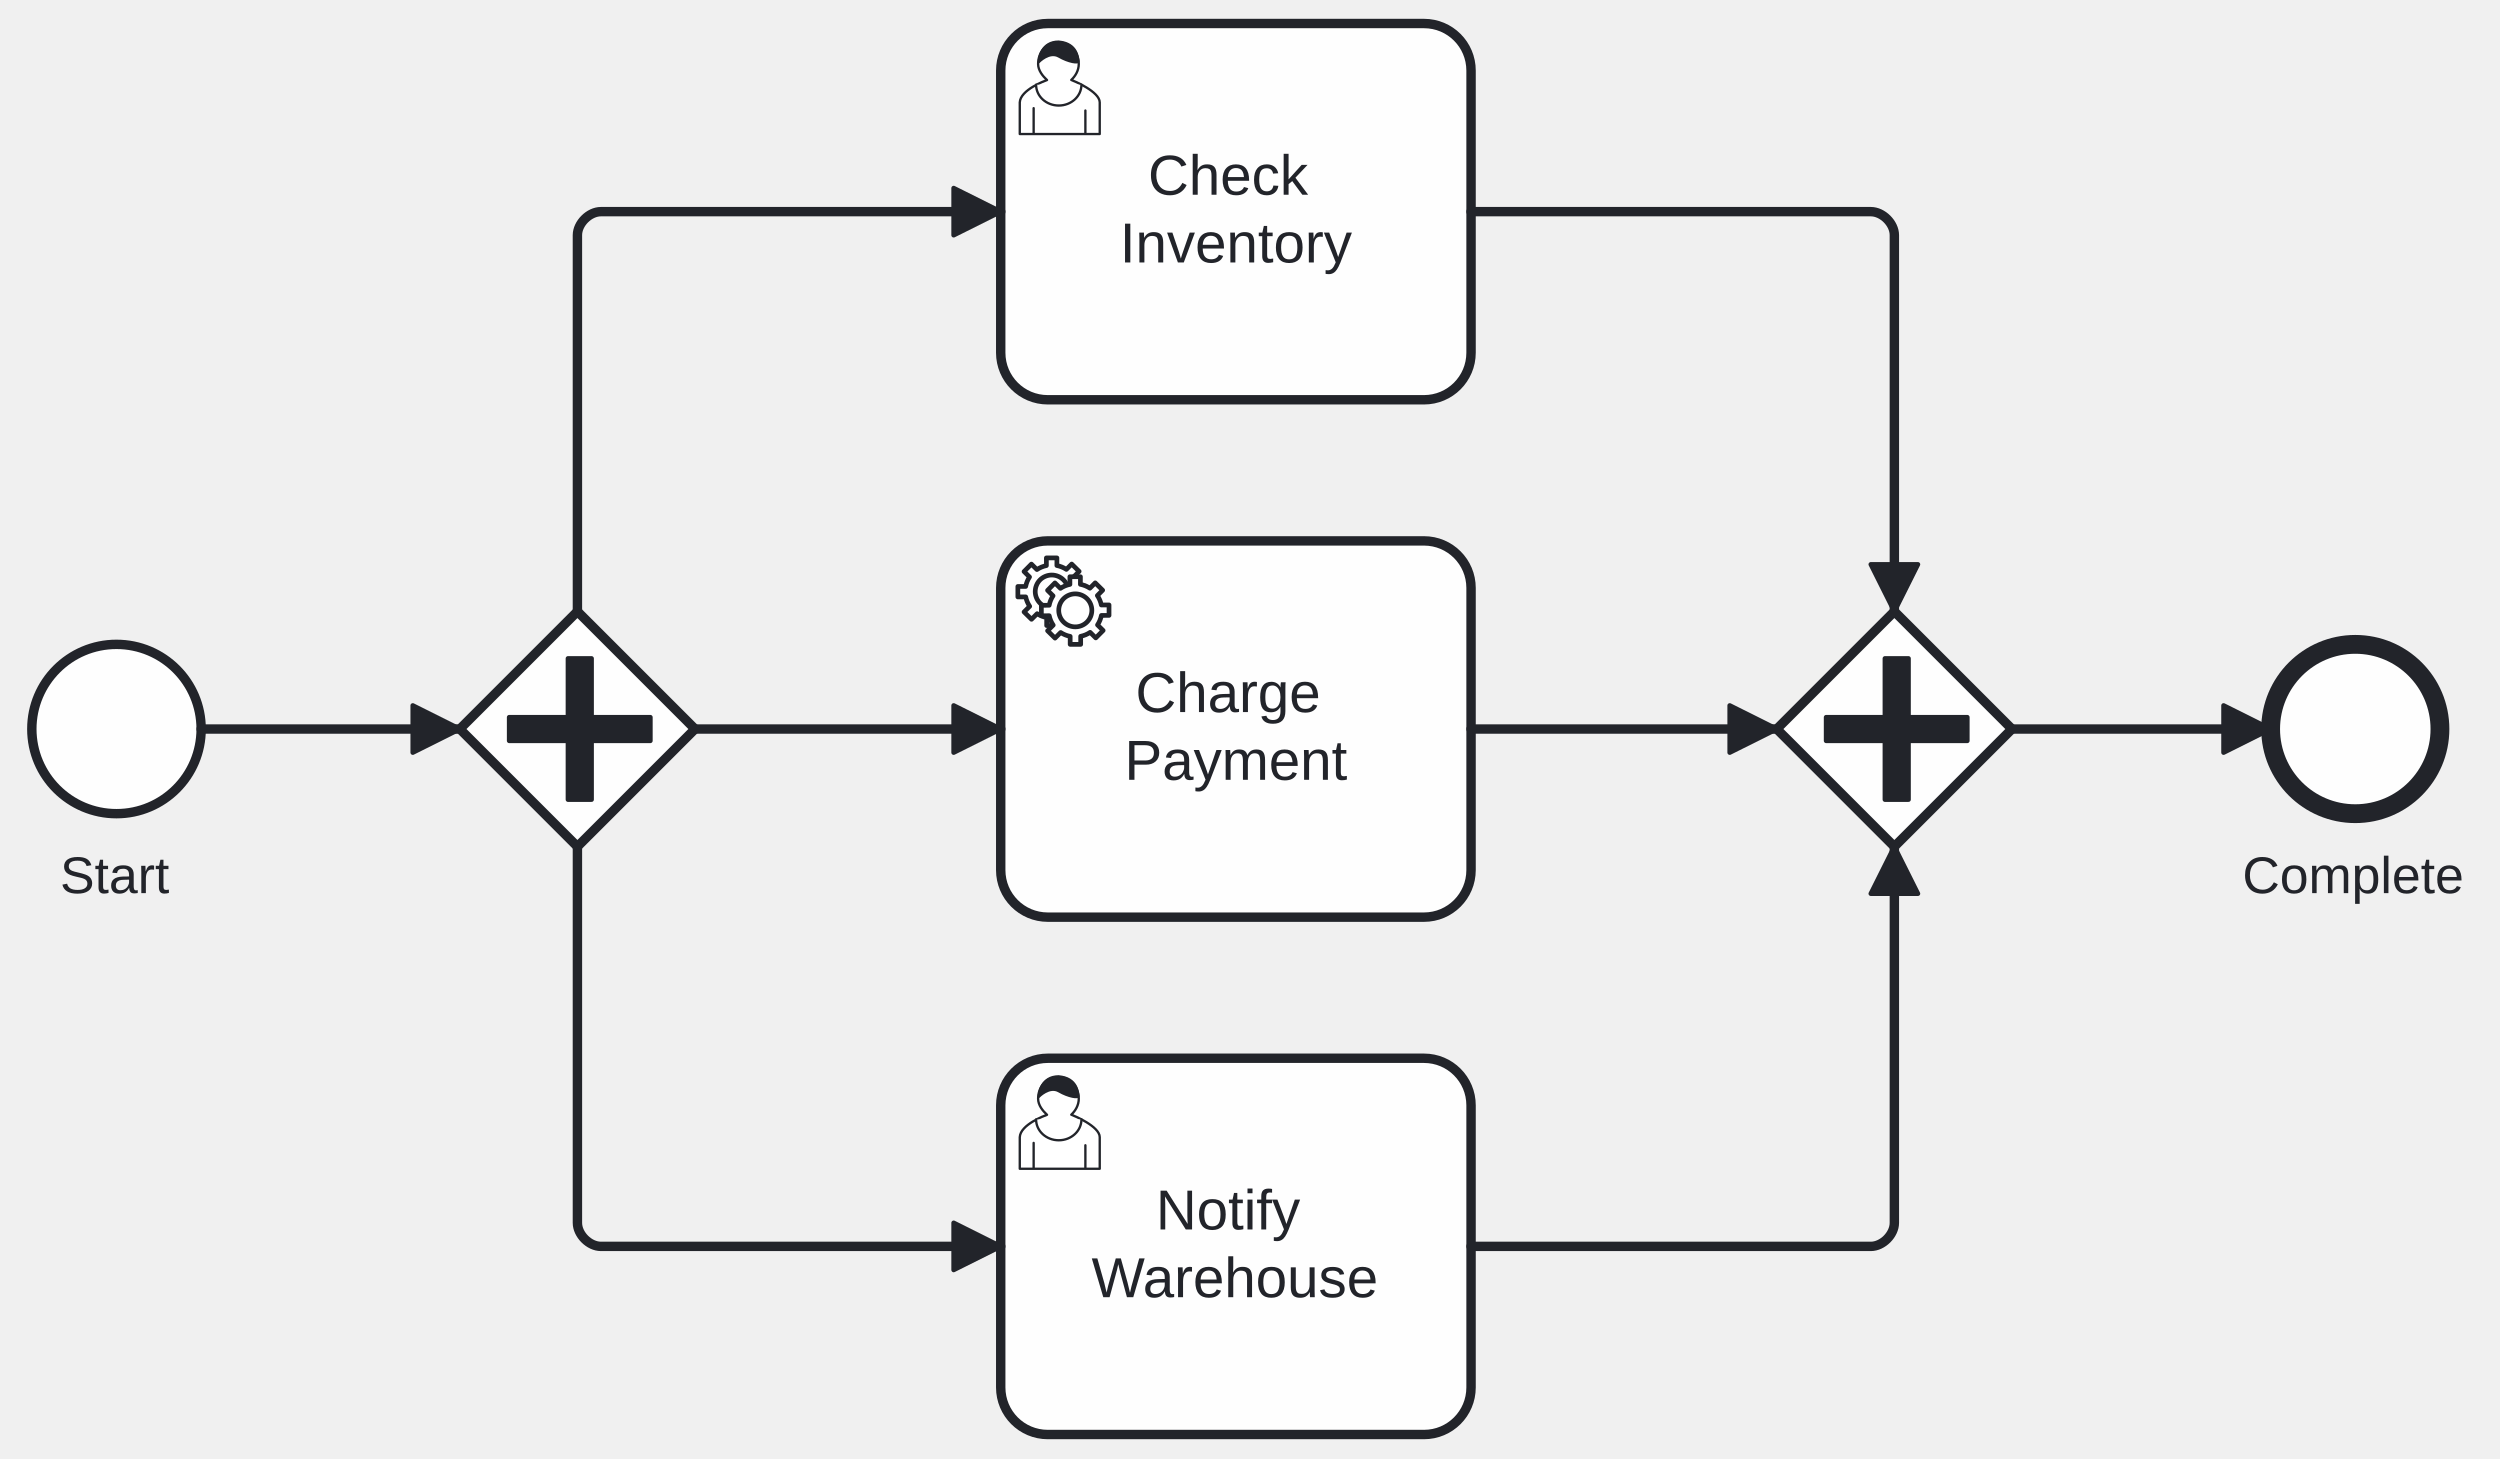
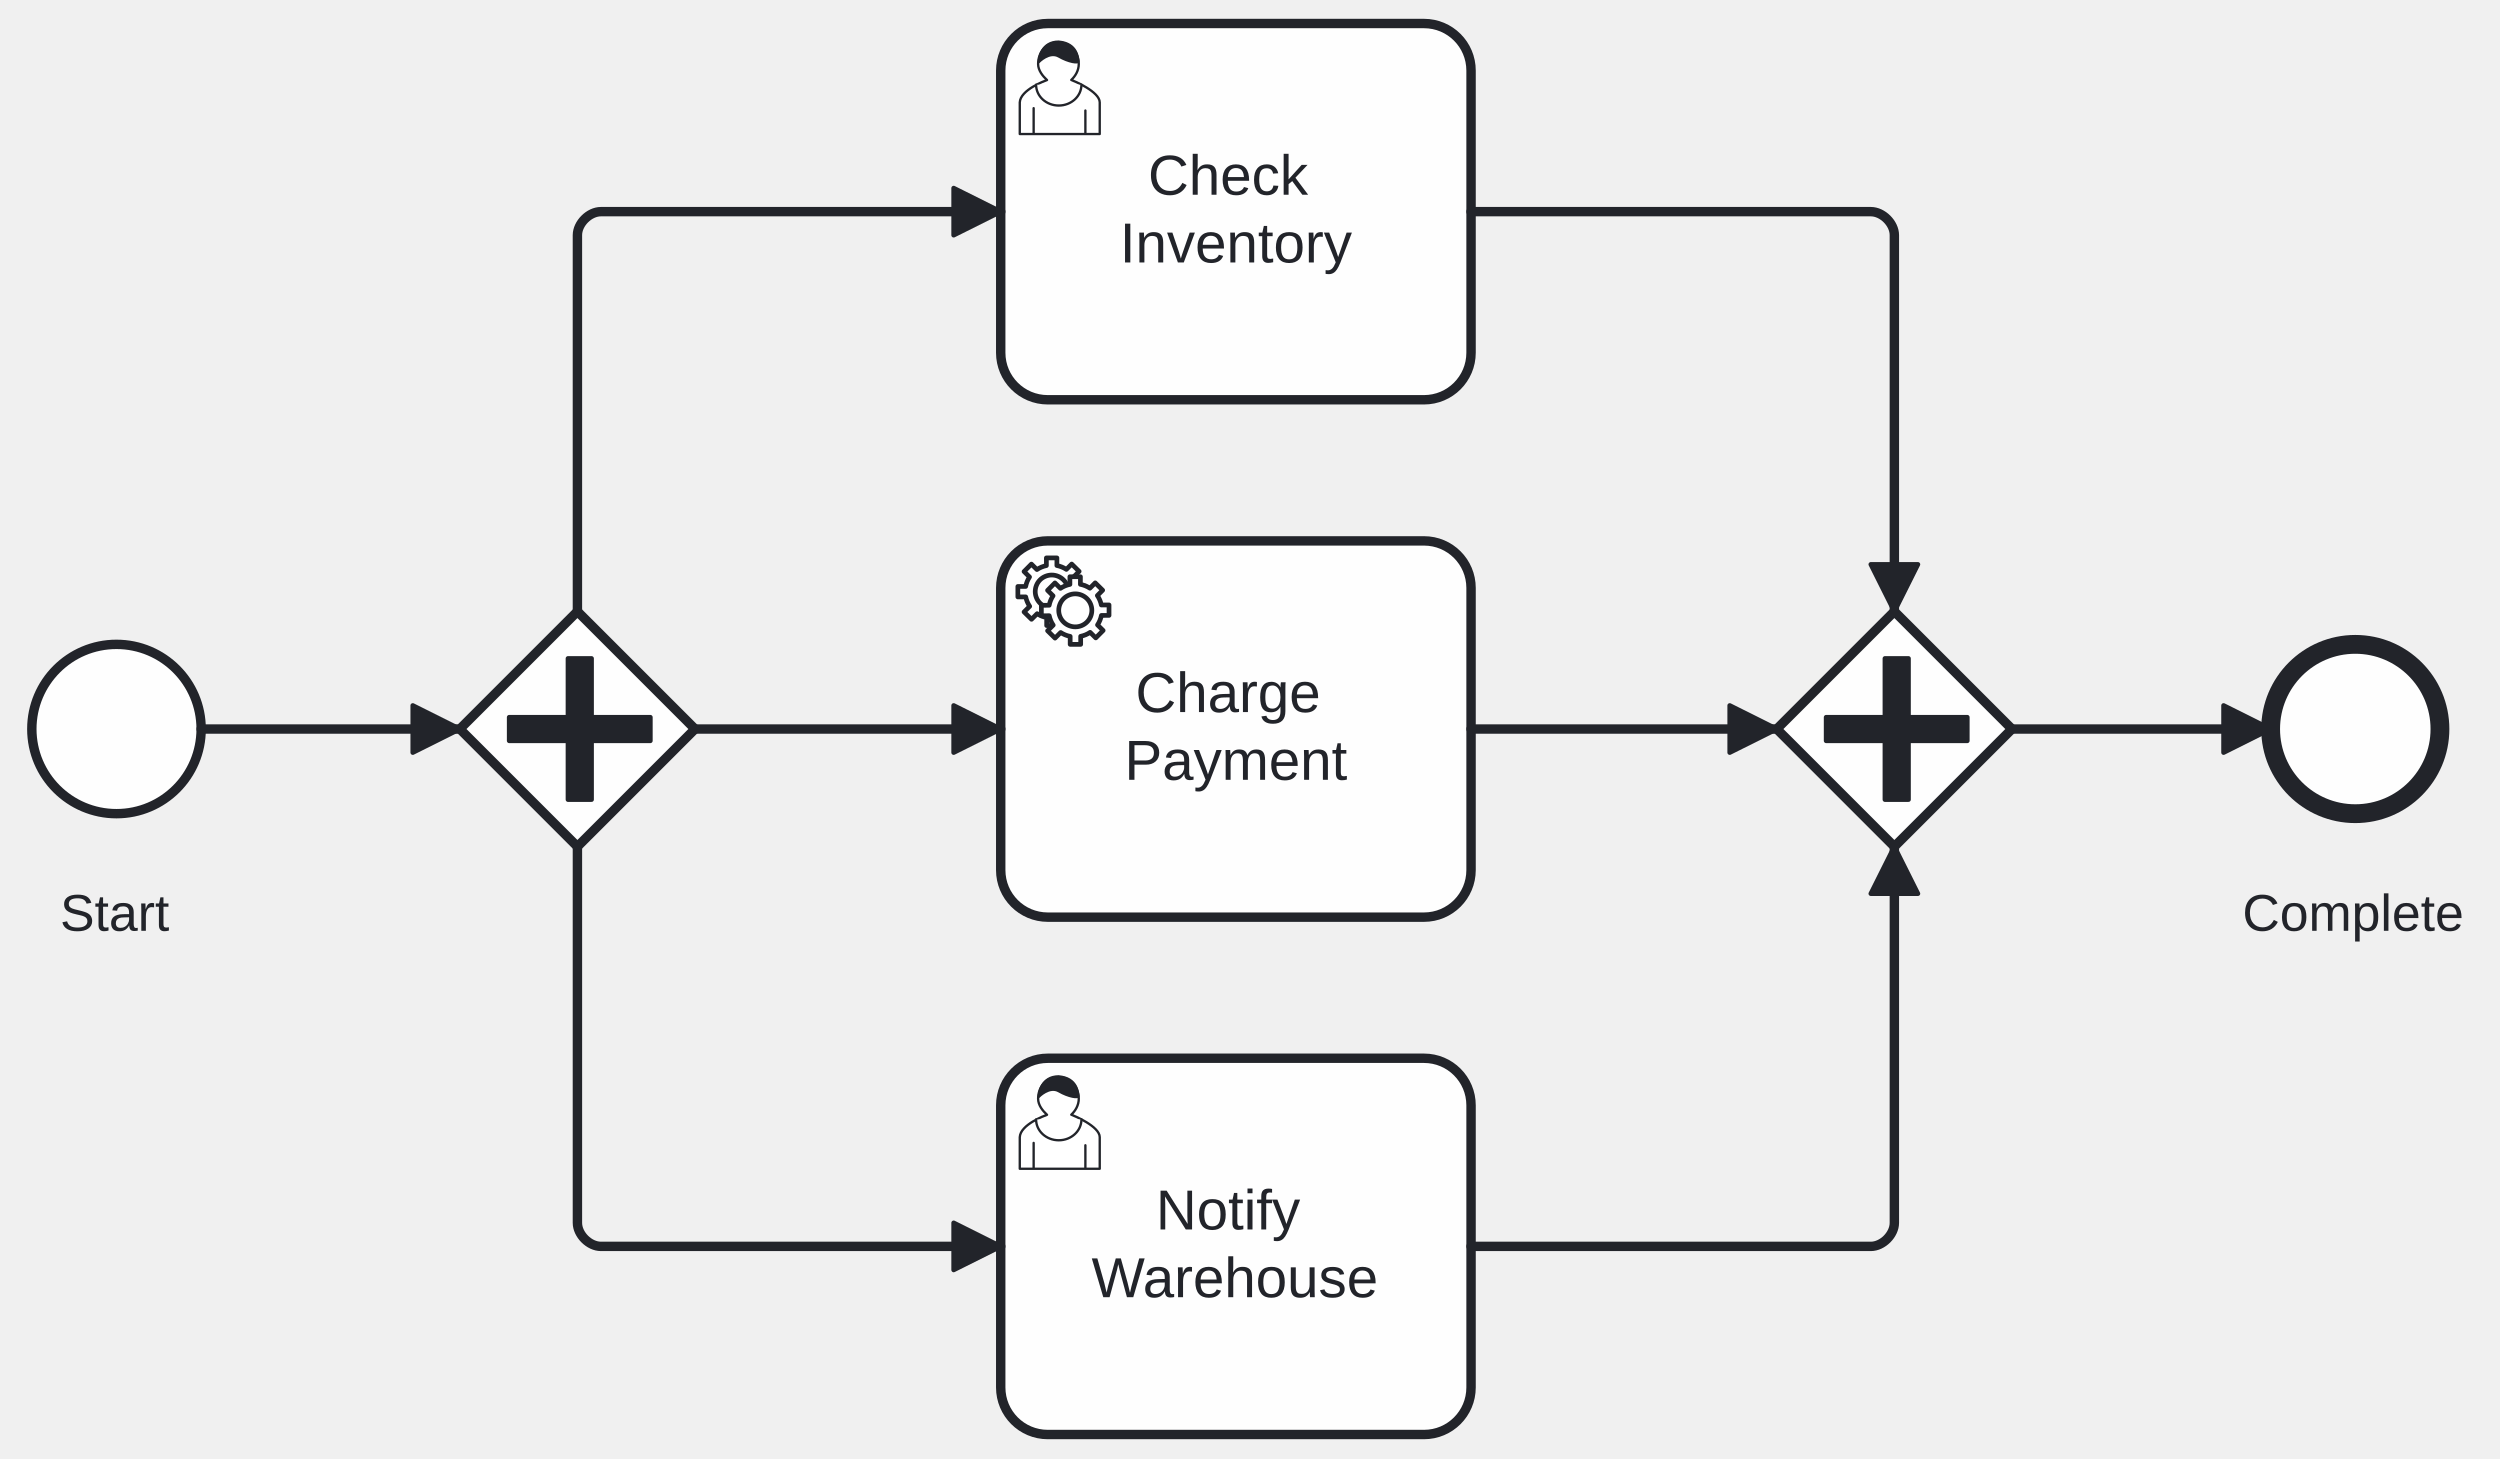
<svg xmlns="http://www.w3.org/2000/svg" width="715" height="417" viewBox="187 107 528 310" version="1.1">
  <g class="djs-group">
    <g class="djs-element djs-shape" data-element-id="Event_1tfz1g5" style="display: block;" transform="translate(192, 244)">
      <g class="djs-visual">
        <circle cx="18" cy="18" r="18" style="stroke-linecap: round; stroke-linejoin: round; stroke: hsl(225, 10%, 15%); stroke-width: 2px; fill: white; fill-opacity: 0.95;" />
      </g>
      <rect style="fill: none; stroke-opacity: 0; stroke: white; stroke-width: 15px;" class="djs-hit djs-hit-all" x="0" y="0" width="36" height="36" />
      <circle cx="18" cy="18" r="23" style="fill: none;" class="djs-outline" />
    </g>
  </g>
  <g class="djs-group">
    <g class="djs-element djs-shape" data-element-id="Event_183di0m" style="display: block;" transform="translate(668, 244)">
      <g class="djs-visual">
        <circle cx="18" cy="18" r="18" style="stroke-linecap: round; stroke-linejoin: round; stroke: hsl(225, 10%, 15%); stroke-width: 4px; fill: white; fill-opacity: 0.95;" />
      </g>
      <rect style="fill: none; stroke-opacity: 0; stroke: white; stroke-width: 15px;" class="djs-hit djs-hit-all" x="0" y="0" width="36" height="36" />
      <circle cx="18" cy="18" r="24" style="fill: none;" class="djs-outline" />
    </g>
  </g>
  <g class="djs-group">
    <g class="djs-element djs-shape" data-element-id="Activity_0gqc9jk" style="display: block;" transform="translate(398, 222)">
      <g class="djs-visual">
        <rect x="0" y="0" width="100" height="80" rx="10" ry="10" style="stroke-linecap: round; stroke-linejoin: round; stroke: hsl(225, 10%, 15%); stroke-width: 2px; fill: white; fill-opacity: 0.95;" />
        <text style="font-family: Arial, sans-serif; font-size: 12px; font-weight: normal; fill: hsl(225, 10%, 15%);" lineHeight="1.2" class="djs-label">
          <tspan x="28.658" y="36.4">Charge </tspan>
          <tspan x="26.324" y="50.8">Payment</tspan>
        </text>
        <circle cx="5" cy="5" r="5" style="stroke-linecap: round; stroke-linejoin: round; stroke: none; stroke-width: 2px; fill: white;" transform="translate(6, 6)" />
        <path style="fill: white; stroke-linecap: round; stroke-linejoin: round; stroke: hsl(225, 10%, 15%); stroke-width: 1px;" d="m 12,18 v -1.713 c 0.352,-0.07 0.704,-0.178 1.048,-0.321 0.344,-0.145 0.666,-0.321 0.966,-0.521 l 1.194,1.18 1.567,-1.577 -1.195,-1.18 c 0.403,-0.614 0.683,-1.299 0.825,-2.018 l 1.622,-0.01 v -2.22 l -1.637,0.01 c -0.073,-0.352 -0.178,-0.7 -0.324,-1.044 -0.145,-0.344 -0.321,-0.664 -0.523,-0.962 l 1.131,-1.136 -1.583,-1.563 -1.13,1.136 c -0.614,-0.401 -1.303,-0.681 -2.023,-0.822 l 0.009,-1.619 h -2.241 l 0.004,1.631 c -0.354,0.074 -0.705,0.18 -1.05,0.324 -0.344,0.144 -0.665,0.321 -0.964,0.52 l -1.17,-1.158 -1.567,1.579 1.168,1.157 c -0.403,0.613 -0.683,1.298 -0.825,2.017 l -1.659,0.003 v 2.222 l 1.672,-0.006 c 0.073,0.351 0.18,0.702 0.324,1.045 0.145,0.344 0.321,0.664 0.523,0.961 l -1.199,1.197 1.584,1.56 1.196,-1.193 c 0.614,0.403 1.303,0.682 2.023,0.823 l 7.19e-4,1.699 h 2.227 z m 0.221,-3.996 c -1.789,0.75 -3.858,-0.093 -4.61,-1.874 -0.752,-1.783 0.091,-3.846 1.88,-4.596 1.788,-0.749 3.857,0.093 4.609,1.874 0.752,1.782 -0.091,3.846 -1.88,4.596 z" />
        <circle cx="5" cy="5" r="5" style="stroke-linecap: round; stroke-linejoin: round; stroke: none; stroke-width: 2px; fill: white;" transform="translate(11, 10)" />
        <path style="fill: white; stroke-linecap: round; stroke-linejoin: round; stroke: hsl(225, 10%, 15%); stroke-width: 1px;" d="m 17,22 v -1.713 c 0.352,-0.07 0.704,-0.178 1.048,-0.321 0.344,-0.145 0.666,-0.321 0.966,-0.521 l 1.194,1.18 1.567,-1.577 -1.195,-1.18 c 0.403,-0.614 0.683,-1.299 0.825,-2.018 l 1.622,-0.01 v -2.22 l -1.637,0.01 c -0.073,-0.352 -0.178,-0.7 -0.324,-1.044 -0.145,-0.344 -0.321,-0.664 -0.523,-0.962 l 1.131,-1.136 -1.583,-1.563 -1.13,1.136 c -0.614,-0.401 -1.303,-0.681 -2.023,-0.822 l 0.009,-1.619 h -2.241 l 0.004,1.631 c -0.354,0.074 -0.705,0.18 -1.05,0.324 -0.344,0.144 -0.665,0.321 -0.964,0.52 l -1.17,-1.158 -1.567,1.579 1.168,1.157 c -0.403,0.613 -0.683,1.298 -0.825,2.017 l -1.659,0.003 v 2.222 l 1.672,-0.006 c 0.073,0.351 0.18,0.702 0.324,1.045 0.145,0.344 0.321,0.664 0.523,0.961 l -1.199,1.197 1.584,1.56 1.196,-1.193 c 0.614,0.403 1.303,0.682 2.023,0.823 l 7.19e-4,1.699 h 2.227 z m 0.221,-3.996 c -1.789,0.75 -3.858,-0.093 -4.61,-1.874 -0.752,-1.783 0.091,-3.846 1.88,-4.596 1.788,-0.749 3.857,0.093 4.609,1.874 0.752,1.782 -0.091,3.846 -1.88,4.596 z" />
      </g>
      <rect style="fill: none; stroke-opacity: 0; stroke: white; stroke-width: 15px;" class="djs-hit djs-hit-all" x="0" y="0" width="100" height="80" />
      <rect x="-5" y="-5" rx="14" width="110" height="90" style="fill: none;" class="djs-outline" />
    </g>
  </g>
  <g class="djs-group">
    <g class="djs-element djs-shape" data-element-id="Gateway_11h8qzw" style="display: block;" transform="translate(283, 237)">
      <g class="djs-visual">
        <polygon style="stroke-linecap: round; stroke-linejoin: round; stroke: hsl(225, 10%, 15%); stroke-width: 2px; fill: white; fill-opacity: 0.95;" points="25,0 50,25 25,50 0,25" />
        <path style="fill: hsl(225, 10%, 15%); stroke-linecap: round; stroke-linejoin: round; stroke: hsl(225, 10%, 15%); stroke-width: 1px;" d="m 23,10 0,12.5 -12.5,0 0,5 12.5,0 0,12.5 5,0 0,-12.5 12.5,0 0,-5 -12.5,0 0,-12.5 -5,0 z" />
      </g>
      <rect style="fill: none; stroke-opacity: 0; stroke: white; stroke-width: 15px;" class="djs-hit djs-hit-all" x="0" y="0" width="50" height="50" />
      <rect style="transform-box: fill-box; transform: rotate(45deg); transform-origin: center; fill: none;" x="2" y="2" rx="4" width="46" height="46" class="djs-outline" />
    </g>
  </g>
  <g class="djs-group">
    <g class="djs-element djs-shape" data-element-id="Gateway_1osli9i" style="display: block;" transform="translate(563, 237)">
      <g class="djs-visual">
        <polygon style="stroke-linecap: round; stroke-linejoin: round; stroke: hsl(225, 10%, 15%); stroke-width: 2px; fill: white; fill-opacity: 0.95;" points="25,0 50,25 25,50 0,25" />
        <path style="fill: hsl(225, 10%, 15%); stroke-linecap: round; stroke-linejoin: round; stroke: hsl(225, 10%, 15%); stroke-width: 1px;" d="m 23,10 0,12.5 -12.5,0 0,5 12.5,0 0,12.5 5,0 0,-12.5 12.5,0 0,-5 -12.5,0 0,-12.5 -5,0 z" />
      </g>
      <rect style="fill: none; stroke-opacity: 0; stroke: white; stroke-width: 15px;" class="djs-hit djs-hit-all" x="0" y="0" width="50" height="50" />
      <rect style="transform-box: fill-box; transform: rotate(45deg); transform-origin: center; fill: none;" x="2" y="2" rx="4" width="46" height="46" class="djs-outline" />
    </g>
  </g>
  <g class="djs-group">
    <g class="djs-element djs-shape" data-element-id="Activity_0z4100l" style="display: block;" transform="translate(398, 112)">
      <g class="djs-visual">
        <rect x="0" y="0" width="100" height="80" rx="10" ry="10" style="stroke-linecap: round; stroke-linejoin: round; stroke: hsl(225, 10%, 15%); stroke-width: 2px; fill: white; fill-opacity: 0.95;" />
        <text style="font-family: Arial, sans-serif; font-size: 12px; font-weight: normal; fill: hsl(225, 10%, 15%);" lineHeight="1.2" class="djs-label">
          <tspan x="31.328" y="36.4">Check </tspan>
          <tspan x="25.322" y="50.8">Inventory</tspan>
        </text>
        <path style="fill: white; stroke-linecap: round; stroke-linejoin: round; stroke: hsl(225, 10%, 15%); stroke-width: 0.5px;" d="m 15,12 c 0.909,-0.845 1.594,-2.049 1.594,-3.385 0,-2.554 -1.805,-4.622 -4.357,-4.622 -2.552,0 -4.288,2.068 -4.288,4.622 0,1.348 0.974,2.562 1.896,3.405 -0.529,0.187 -5.669,2.097 -5.794,4.756 v 6.718 h 17 v -6.718 c 0,-2.298 -5.528,-4.595 -6.051,-4.776 zm -8,6 l 0,5.5 m 11,0 l 0,-5" />
        <path style="fill: white; stroke-linecap: round; stroke-linejoin: round; stroke: hsl(225, 10%, 15%); stroke-width: 0.5px;" d="m 15,12 m 2.162,1.009 c 0,2.447 -2.158,4.431 -4.821,4.431 -2.665,0 -4.822,-1.981 -4.822,-4.431 " />
        <path style="fill: hsl(225, 10%, 15%); stroke-linecap: round; stroke-linejoin: round; stroke: hsl(225, 10%, 15%); stroke-width: 0.5px;" d="m 15,12 m -6.9,-3.80 c 0,0 2.251,-2.358 4.274,-1.177 2.024,1.181 4.221,1.537 4.124,0.965 -0.098,-0.57 -0.117,-3.791 -4.191,-4.136 -3.575,0.001 -4.208,3.367 -4.207,4.348 z" />
      </g>
      <rect style="fill: none; stroke-opacity: 0; stroke: white; stroke-width: 15px;" class="djs-hit djs-hit-all" x="0" y="0" width="100" height="80" />
      <rect x="-5" y="-5" rx="14" width="110" height="90" style="fill: none;" class="djs-outline" />
    </g>
  </g>
  <g class="djs-group">
    <g class="djs-element djs-shape" data-element-id="Activity_0p6g9d6" style="display: block;" transform="translate(398, 332)">
      <g class="djs-visual">
        <rect x="0" y="0" width="100" height="80" rx="10" ry="10" style="stroke-linecap: round; stroke-linejoin: round; stroke: hsl(225, 10%, 15%); stroke-width: 2px; fill: white; fill-opacity: 0.95;" />
        <text style="font-family: Arial, sans-serif; font-size: 12px; font-weight: normal; fill: hsl(225, 10%, 15%);" lineHeight="1.2" class="djs-label">
          <tspan x="32.996" y="36.4">Notify </tspan>
          <tspan x="19.322" y="50.8">Warehouse</tspan>
        </text>
        <path style="fill: white; stroke-linecap: round; stroke-linejoin: round; stroke: hsl(225, 10%, 15%); stroke-width: 0.5px;" d="m 15,12 c 0.909,-0.845 1.594,-2.049 1.594,-3.385 0,-2.554 -1.805,-4.622 -4.357,-4.622 -2.552,0 -4.288,2.068 -4.288,4.622 0,1.348 0.974,2.562 1.896,3.405 -0.529,0.187 -5.669,2.097 -5.794,4.756 v 6.718 h 17 v -6.718 c 0,-2.298 -5.528,-4.595 -6.051,-4.776 zm -8,6 l 0,5.5 m 11,0 l 0,-5" />
        <path style="fill: white; stroke-linecap: round; stroke-linejoin: round; stroke: hsl(225, 10%, 15%); stroke-width: 0.5px;" d="m 15,12 m 2.162,1.009 c 0,2.447 -2.158,4.431 -4.821,4.431 -2.665,0 -4.822,-1.981 -4.822,-4.431 " />
        <path style="fill: hsl(225, 10%, 15%); stroke-linecap: round; stroke-linejoin: round; stroke: hsl(225, 10%, 15%); stroke-width: 0.5px;" d="m 15,12 m -6.9,-3.80 c 0,0 2.251,-2.358 4.274,-1.177 2.024,1.181 4.221,1.537 4.124,0.965 -0.098,-0.57 -0.117,-3.791 -4.191,-4.136 -3.575,0.001 -4.208,3.367 -4.207,4.348 z" />
      </g>
      <rect style="fill: none; stroke-opacity: 0; stroke: white; stroke-width: 15px;" class="djs-hit djs-hit-all" x="0" y="0" width="100" height="80" />
      <rect x="-5" y="-5" rx="14" width="110" height="90" style="fill: none;" class="djs-outline" />
    </g>
  </g>
  <g class="djs-group">
    <g class="djs-element djs-connection" data-element-id="Flow_0unmvmt" style="display: block;">
      <g class="djs-visual">
        <defs>
          <marker id="marker-seq-0" viewBox="0 0 20 20" refX="11" refY="10" markerWidth="10" markerHeight="10" orient="auto">
            <path d="M 1 5 L 11 10 L 1 15 Z" style="stroke-linecap: round; stroke-linejoin: round; stroke: hsl(225, 10%, 15%); stroke-width: 1px; fill: hsl(225, 10%, 15%);" />
          </marker>
        </defs>
        <path style="fill: none; stroke-linecap: round; stroke-linejoin: round; stroke: hsl(225, 10%, 15%); stroke-width: 2px; marker-end: url(#marker-seq-0);" data-corner-radius="5" d="M228,262L283,262" />
      </g>
      <path d="M228,262L283,262" style="fill: none; stroke-opacity: 0; stroke: white; stroke-width: 15px;" class="djs-hit djs-hit-stroke" />
      <rect x="223" y="257" rx="4" width="65" height="10" style="fill: none;" class="djs-outline" />
    </g>
  </g>
  <g class="djs-group">
    <g class="djs-element djs-connection" data-element-id="Flow_06usge8" style="display: block;">
      <g class="djs-visual">
        <defs>
          <marker id="marker-seq-1" viewBox="0 0 20 20" refX="11" refY="10" markerWidth="10" markerHeight="10" orient="auto">
            <path d="M 1 5 L 11 10 L 1 15 Z" style="stroke-linecap: round; stroke-linejoin: round; stroke: hsl(225, 10%, 15%); stroke-width: 1px; fill: hsl(225, 10%, 15%);" />
          </marker>
        </defs>
        <path style="fill: none; stroke-linecap: round; stroke-linejoin: round; stroke: hsl(225, 10%, 15%); stroke-width: 2px; marker-end: url(#marker-seq-1);" data-corner-radius="5" d="M333,262L398,262" />
      </g>
      <path d="M333,262L398,262" style="fill: none; stroke-opacity: 0; stroke: white; stroke-width: 15px;" class="djs-hit djs-hit-stroke" />
      <rect x="328" y="257" rx="4" width="75" height="10" style="fill: none;" class="djs-outline" />
    </g>
  </g>
  <g class="djs-group">
    <g class="djs-element djs-connection" data-element-id="Flow_1m1en8z" style="display: block;">
      <g class="djs-visual">
        <defs>
          <marker id="marker-seq-2" viewBox="0 0 20 20" refX="11" refY="10" markerWidth="10" markerHeight="10" orient="auto">
            <path d="M 1 5 L 11 10 L 1 15 Z" style="stroke-linecap: round; stroke-linejoin: round; stroke: hsl(225, 10%, 15%); stroke-width: 1px; fill: hsl(225, 10%, 15%);" />
          </marker>
        </defs>
        <path style="fill: none; stroke-linecap: round; stroke-linejoin: round; stroke: hsl(225, 10%, 15%); stroke-width: 2px; marker-end: url(#marker-seq-2);" data-corner-radius="5" d="M498,262L563,262" />
      </g>
      <path d="M498,262L563,262" style="fill: none; stroke-opacity: 0; stroke: white; stroke-width: 15px;" class="djs-hit djs-hit-stroke" />
      <rect x="493" y="257" rx="4" width="75" height="10" style="fill: none;" class="djs-outline" />
    </g>
  </g>
  <g class="djs-group">
    <g class="djs-element djs-connection" data-element-id="Flow_0ft7bno" style="display: block;">
      <g class="djs-visual">
        <defs>
          <marker id="marker-seq-3" viewBox="0 0 20 20" refX="11" refY="10" markerWidth="10" markerHeight="10" orient="auto">
            <path d="M 1 5 L 11 10 L 1 15 Z" style="stroke-linecap: round; stroke-linejoin: round; stroke: hsl(225, 10%, 15%); stroke-width: 1px; fill: hsl(225, 10%, 15%);" />
          </marker>
        </defs>
        <path style="fill: none; stroke-linecap: round; stroke-linejoin: round; stroke: hsl(225, 10%, 15%); stroke-width: 2px; marker-end: url(#marker-seq-3);" data-corner-radius="5" d="M613,262L668,262" />
      </g>
      <path d="M613,262L668,262" style="fill: none; stroke-opacity: 0; stroke: white; stroke-width: 15px;" class="djs-hit djs-hit-stroke" />
      <rect x="608" y="257" rx="4" width="65" height="10" style="fill: none;" class="djs-outline" />
    </g>
  </g>
  <g class="djs-group">
    <g class="djs-element djs-connection" data-element-id="Flow_10wu7ue" style="display: block;">
      <g class="djs-visual">
        <defs>
          <marker id="marker-seq-4" viewBox="0 0 20 20" refX="11" refY="10" markerWidth="10" markerHeight="10" orient="auto">
            <path d="M 1 5 L 11 10 L 1 15 Z" style="stroke-linecap: round; stroke-linejoin: round; stroke: hsl(225, 10%, 15%); stroke-width: 1px; fill: hsl(225, 10%, 15%);" />
          </marker>
        </defs>
        <path style="fill: none; stroke-linecap: round; stroke-linejoin: round; stroke: hsl(225, 10%, 15%); stroke-width: 2px; marker-end: url(#marker-seq-4);" data-corner-radius="5" d="M308,287L308,367C308,369.5,310.5,372,313,372L398,372" />
      </g>
      <path d="M308,287L308,372L398,372" style="fill: none; stroke-opacity: 0; stroke: white; stroke-width: 15px;" class="djs-hit djs-hit-stroke" />
      <rect x="303" y="282" rx="4" width="100" height="95" style="fill: none;" class="djs-outline" />
    </g>
  </g>
  <g class="djs-group">
    <g class="djs-element djs-connection" data-element-id="Flow_1osiy83" style="display: block;">
      <g class="djs-visual">
        <defs>
          <marker id="marker-seq-5" viewBox="0 0 20 20" refX="11" refY="10" markerWidth="10" markerHeight="10" orient="auto">
            <path d="M 1 5 L 11 10 L 1 15 Z" style="stroke-linecap: round; stroke-linejoin: round; stroke: hsl(225, 10%, 15%); stroke-width: 1px; fill: hsl(225, 10%, 15%);" />
          </marker>
        </defs>
        <path style="fill: none; stroke-linecap: round; stroke-linejoin: round; stroke: hsl(225, 10%, 15%); stroke-width: 2px; marker-end: url(#marker-seq-5);" data-corner-radius="5" d="M308,237L308,157C308,154.5,310.5,152,313,152L398,152" />
      </g>
      <path d="M308,237L308,152L398,152" style="fill: none; stroke-opacity: 0; stroke: white; stroke-width: 15px;" class="djs-hit djs-hit-stroke" />
      <rect x="303" y="147" rx="4" width="100" height="95" style="fill: none;" class="djs-outline" />
    </g>
  </g>
  <g class="djs-group">
    <g class="djs-element djs-connection" data-element-id="Flow_1o47ijw" style="display: block;">
      <g class="djs-visual">
        <defs>
          <marker id="marker-seq-6" viewBox="0 0 20 20" refX="11" refY="10" markerWidth="10" markerHeight="10" orient="auto">
            <path d="M 1 5 L 11 10 L 1 15 Z" style="stroke-linecap: round; stroke-linejoin: round; stroke: hsl(225, 10%, 15%); stroke-width: 1px; fill: hsl(225, 10%, 15%);" />
          </marker>
        </defs>
        <path style="fill: none; stroke-linecap: round; stroke-linejoin: round; stroke: hsl(225, 10%, 15%); stroke-width: 2px; marker-end: url(#marker-seq-6);" data-corner-radius="5" d="M498,152L583,152C585.5,152,588,154.5,588,157L588,237" />
      </g>
      <path d="M498,152L588,152L588,237" style="fill: none; stroke-opacity: 0; stroke: white; stroke-width: 15px;" class="djs-hit djs-hit-stroke" />
      <rect x="493" y="147" rx="4" width="100" height="95" style="fill: none;" class="djs-outline" />
    </g>
  </g>
  <g class="djs-group">
    <g class="djs-element djs-connection" data-element-id="Flow_0ptr1x9" style="display: block;">
      <g class="djs-visual">
        <defs>
          <marker id="marker-seq-7" viewBox="0 0 20 20" refX="11" refY="10" markerWidth="10" markerHeight="10" orient="auto">
            <path d="M 1 5 L 11 10 L 1 15 Z" style="stroke-linecap: round; stroke-linejoin: round; stroke: hsl(225, 10%, 15%); stroke-width: 1px; fill: hsl(225, 10%, 15%);" />
          </marker>
        </defs>
        <path style="fill: none; stroke-linecap: round; stroke-linejoin: round; stroke: hsl(225, 10%, 15%); stroke-width: 2px; marker-end: url(#marker-seq-7);" data-corner-radius="5" d="M498,372L583,372C585.5,372,588,369.5,588,367L588,287" />
      </g>
      <path d="M498,372L588,372L588,287" style="fill: none; stroke-opacity: 0; stroke: white; stroke-width: 15px;" class="djs-hit djs-hit-stroke" />
      <rect x="493" y="282" rx="4" width="100" height="95" style="fill: none;" class="djs-outline" />
    </g>
  </g>
  <g class="djs-group">
-     <g class="djs-element djs-shape" data-element-id="Event_1tfz1g5_label" style="display: block;" transform="translate(198, 287)">
+     <g class="djs-element djs-shape" data-element-id="Event_1tfz1g5_label" style="display: block;" transform="translate(198, 295)">
      <g class="djs-visual">
        <text style="font-family: Arial, sans-serif; font-size: 11px; font-weight: normal; fill: hsl(225, 10%, 15%);" lineHeight="1.2" class="djs-label">
          <tspan x="0" y="9.9">Start</tspan>
        </text>
      </g>
      <rect style="fill: none; stroke-opacity: 0; stroke: white; stroke-width: 15px;" class="djs-hit djs-hit-all" x="0" y="0" width="24" height="14" />
      <rect x="-5" y="-5" rx="4" width="34" height="24" style="fill: none;" class="djs-outline" />
    </g>
  </g>
  <g class="djs-group">
-     <g class="djs-element djs-shape" data-element-id="Event_183di0m_label" style="display: block;" transform="translate(662, 287)">
+     <g class="djs-element djs-shape" data-element-id="Event_183di0m_label" style="display: block;" transform="translate(662, 295)">
      <g class="djs-visual">
        <text style="font-family: Arial, sans-serif; font-size: 11px; font-weight: normal; fill: hsl(225, 10%, 15%);" lineHeight="1.2" class="djs-label">
          <tspan x="0" y="9.9">Complete</tspan>
        </text>
      </g>
      <rect style="fill: none; stroke-opacity: 0; stroke: white; stroke-width: 15px;" class="djs-hit djs-hit-all" x="0" y="0" width="48" height="14" />
      <rect x="-5" y="-5" rx="4" width="58" height="24" style="fill: none;" class="djs-outline" />
    </g>
  </g>
</svg>
